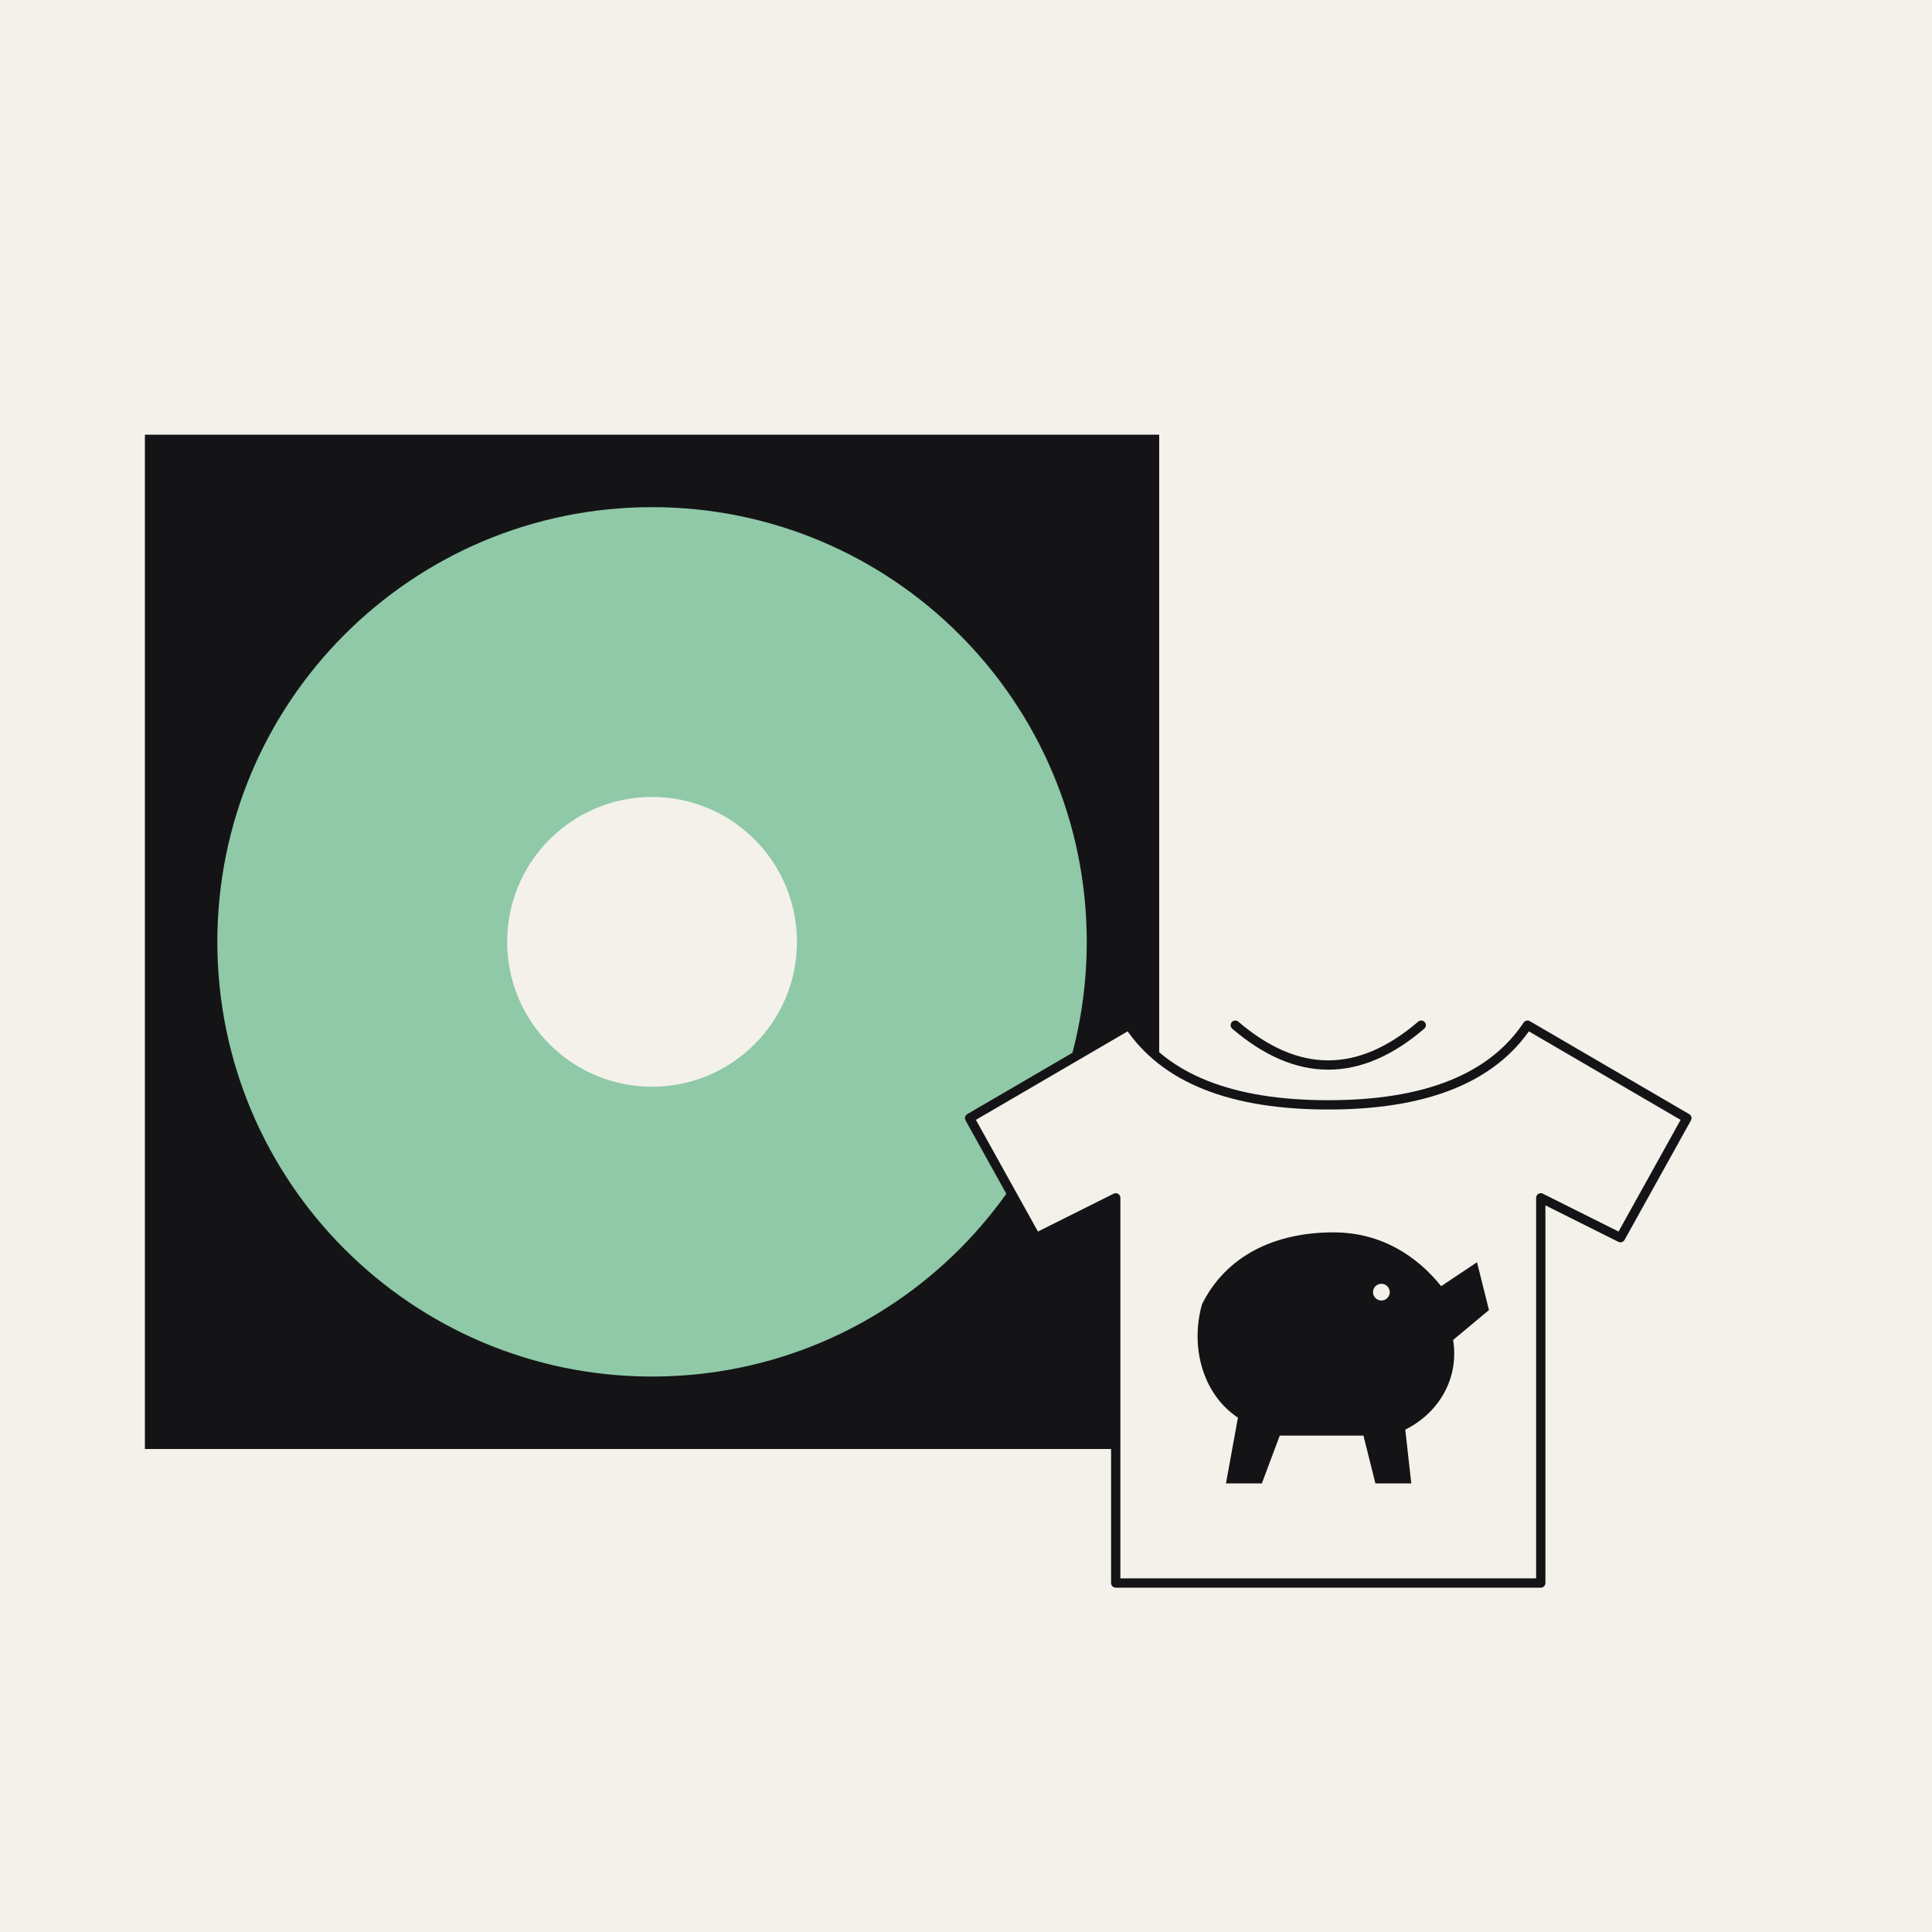
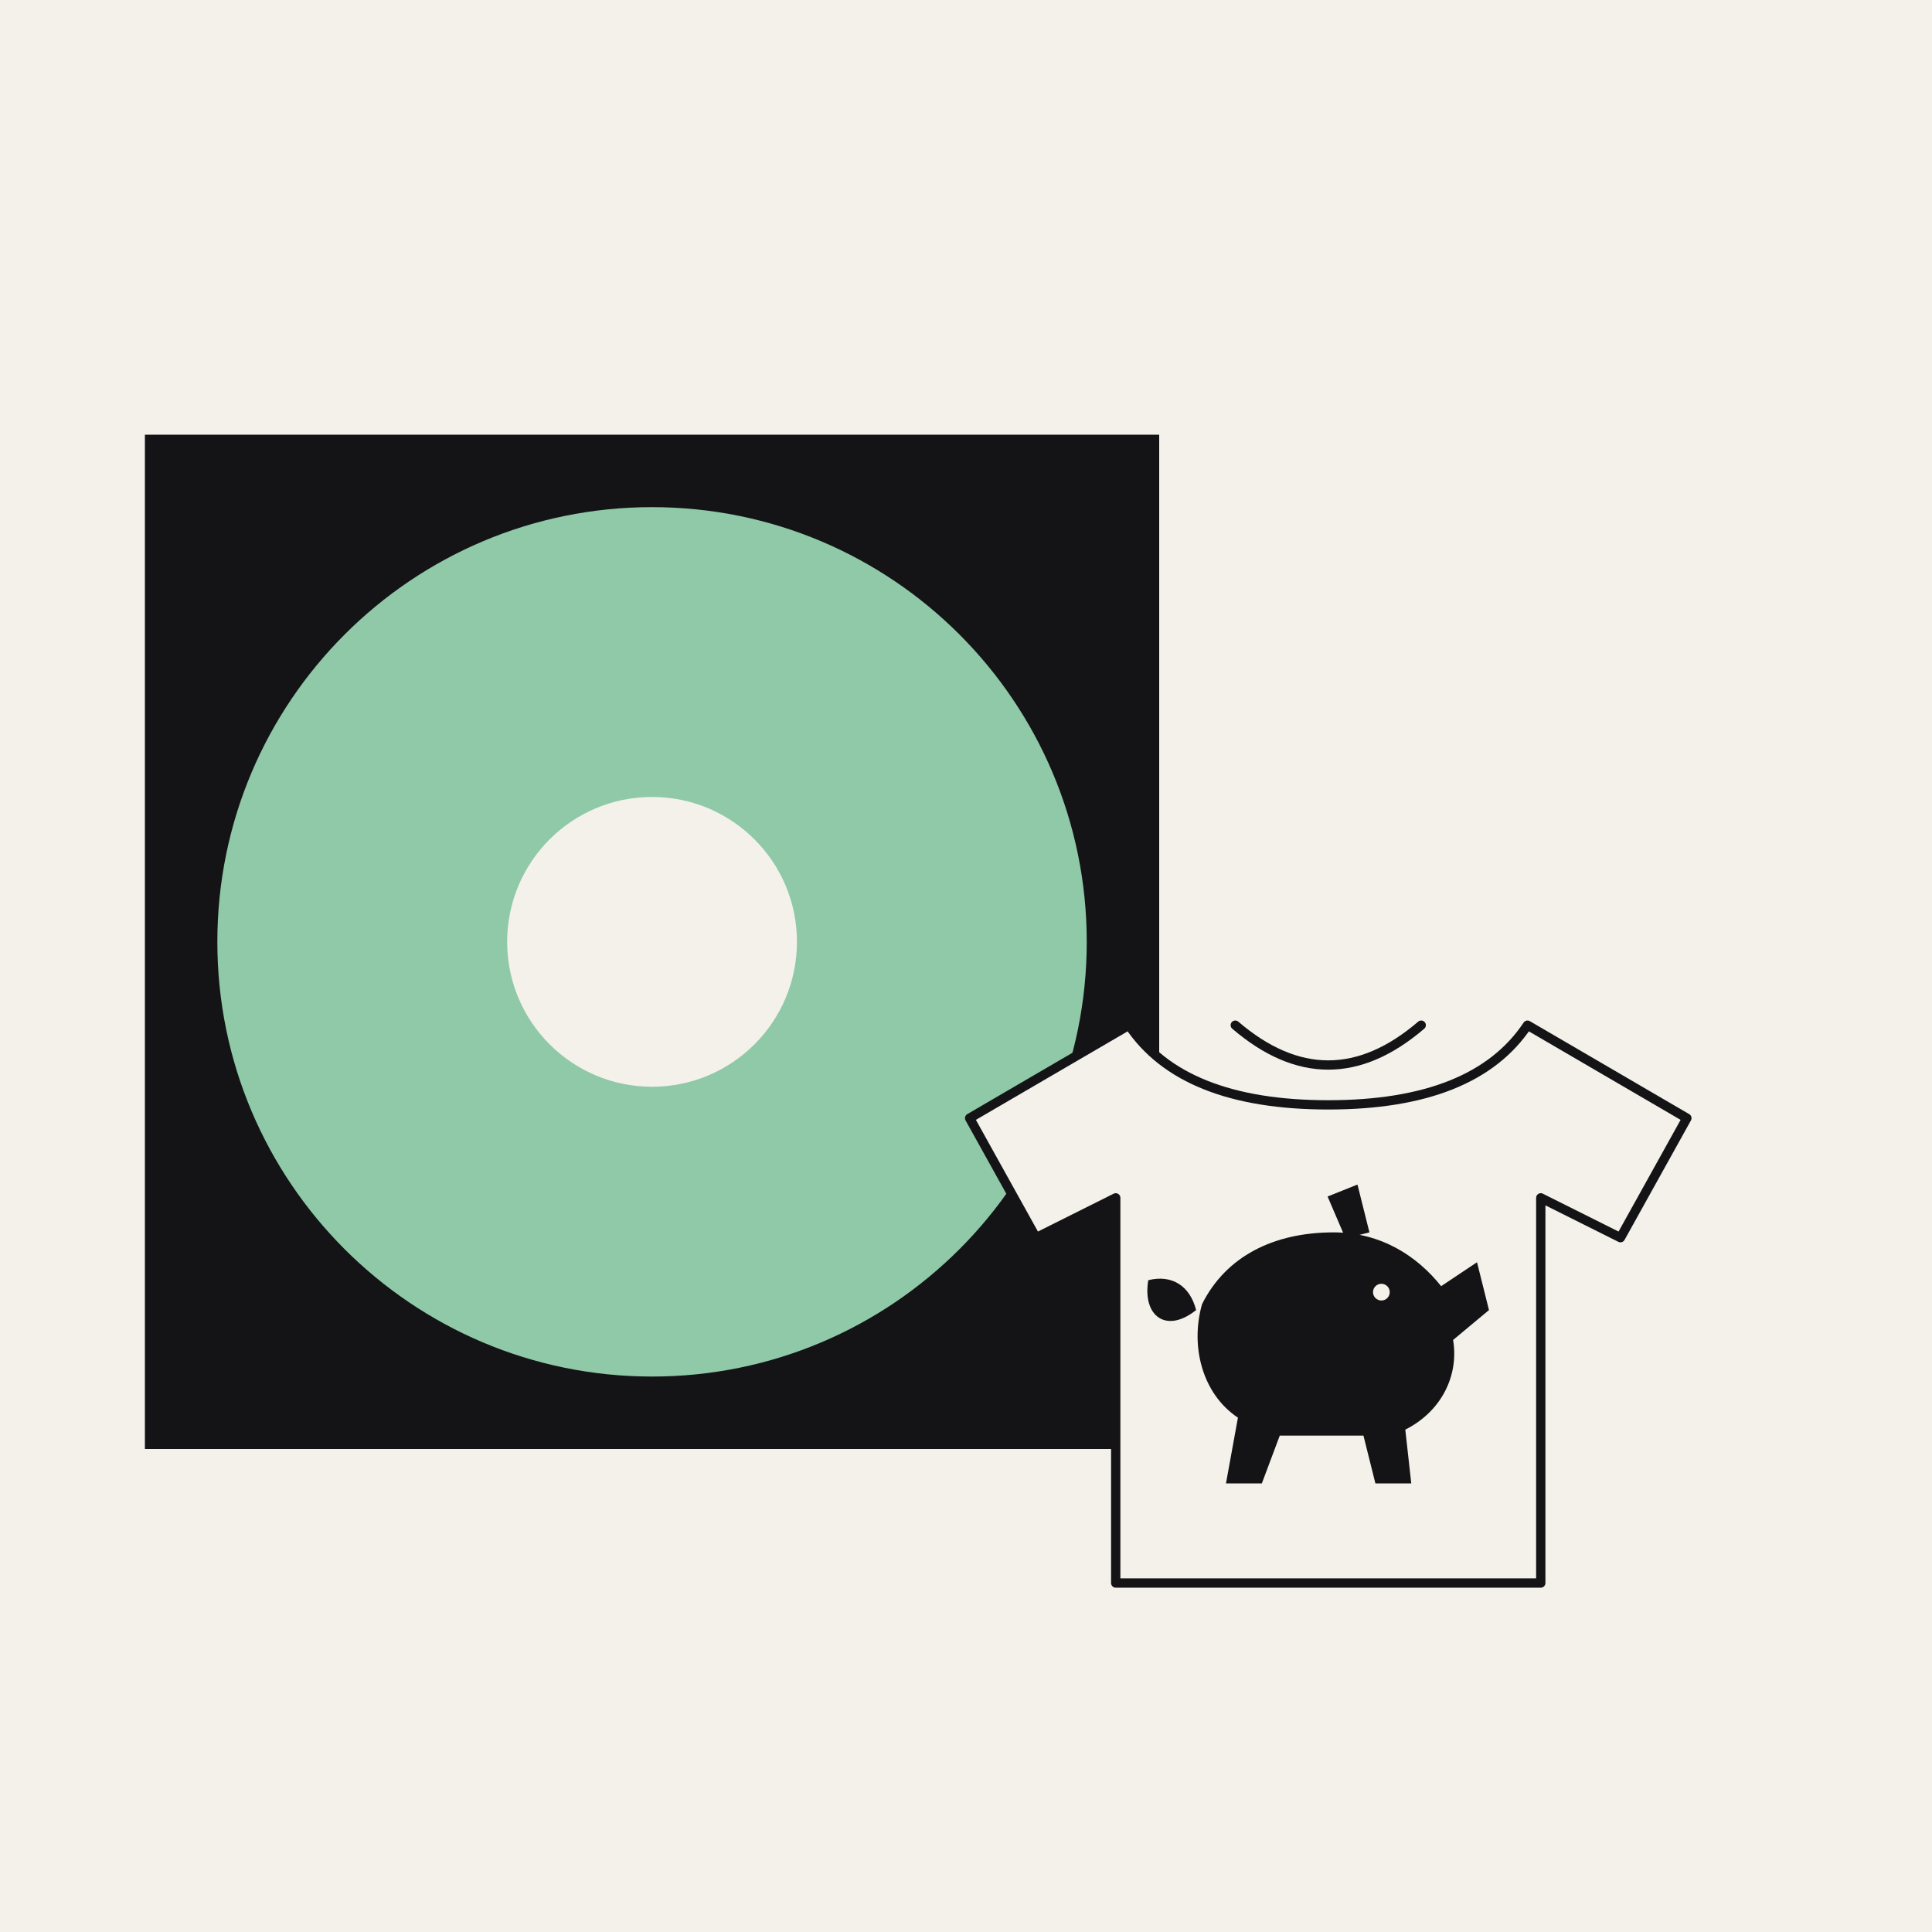
<svg xmlns="http://www.w3.org/2000/svg" viewBox="0 0 800 800" width="800" height="800">
  <rect width="800" height="800" fill="#f3f1ea" />
  <rect x="60" y="180" width="420" height="420" fill="#141416" />
  <circle cx="270" cy="390" r="180" fill="#8fc9a8" />
  <circle cx="270" cy="390" r="60" fill="#f3f1ea" />
  <g transform="translate(330 320) scale(.55)">
    <g fill="none" stroke="#141416" stroke-width="7" stroke-linejoin="round" stroke-linecap="round">
      <path d="M250 190l-120 70 50 90 60-30v290h320V320l60 30 50-90-120-70q-40 60-150 60t-150-60z" fill="#f3f1ea" />
      <path d="M330 190q70 60 140 0" />
    </g>
    <g transform="translate(305 400) scale(0.9)" fill="#141416">
      <path d="M0 0c20-40 60-60 110-60 40 0 70 20 90 45l30-20 10 40-30 25c5 30-10 60-40 75l5 45h-30l-10-40h-70l-15 40h-30l10-55c-30-20-40-60-30-95z" />
      <circle cx="150" cy="-10" r="7" fill="#f3f1ea" />
+       <path d="M-5 5c-25 20-45 5-40-25 20-5 35 5 40 25z" />
+       <path d="M120-55l-15-35 25-10 10 40z" />
    </g>
  </g>
</svg>
